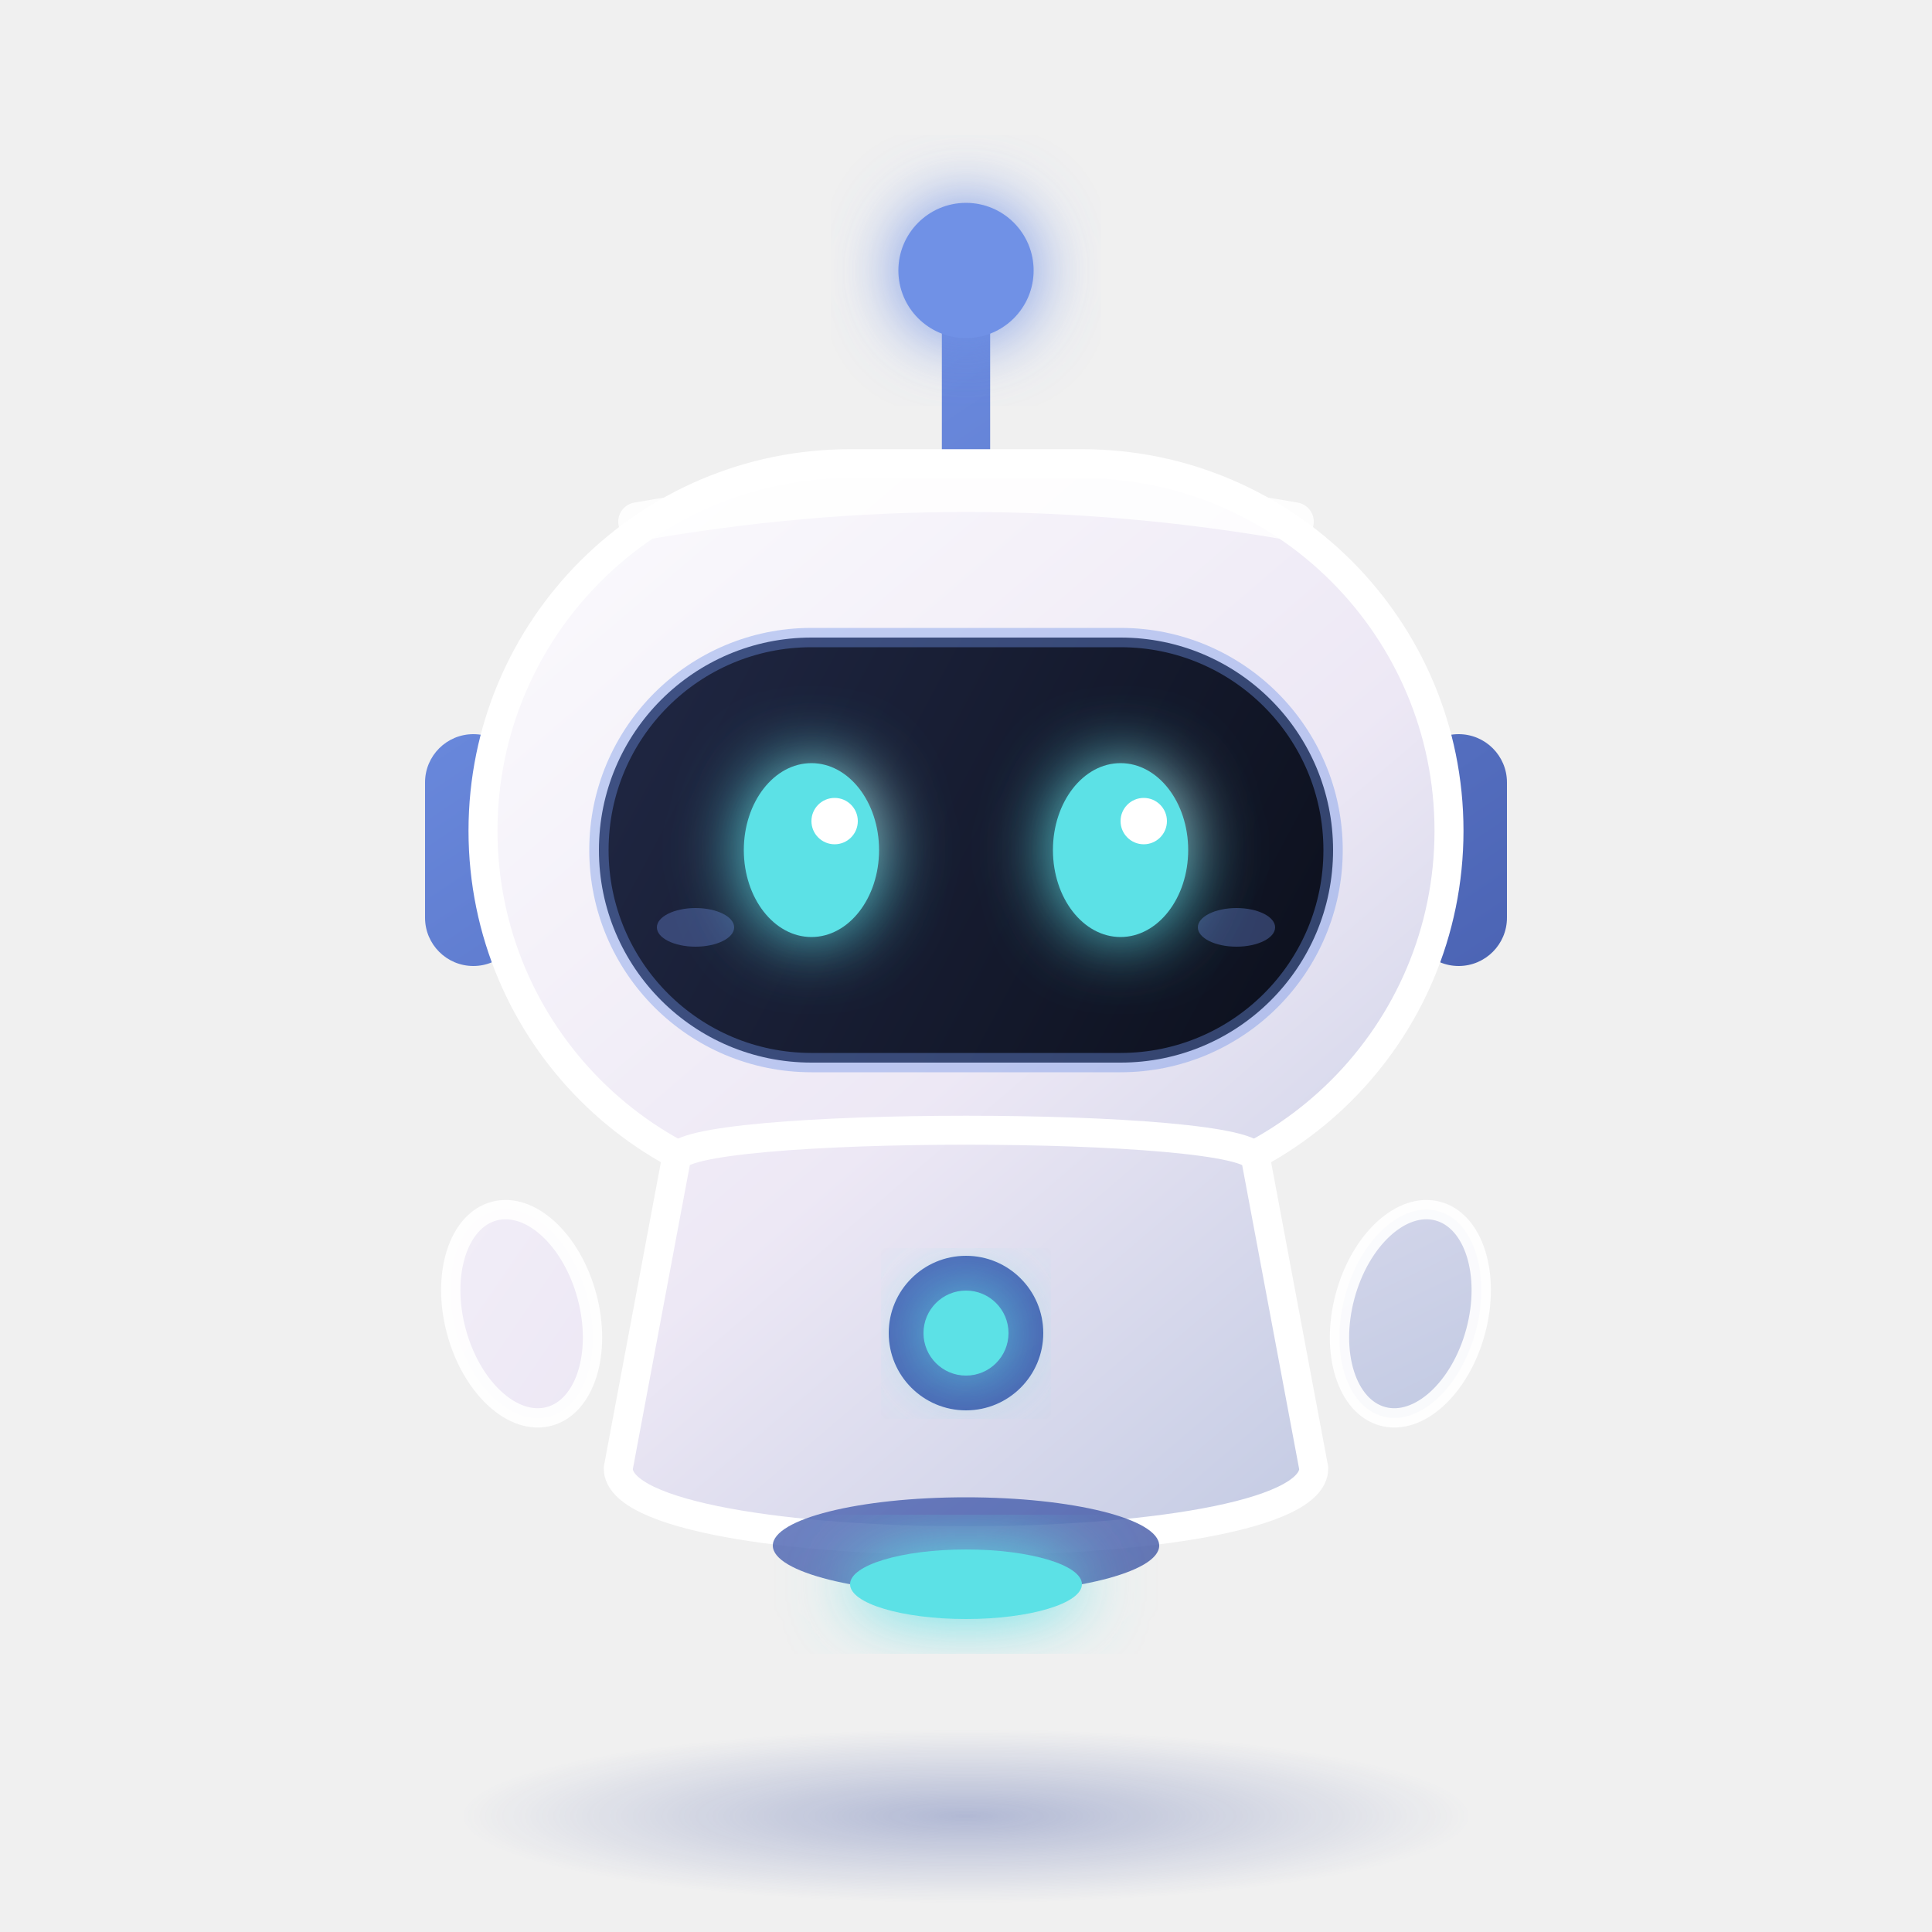
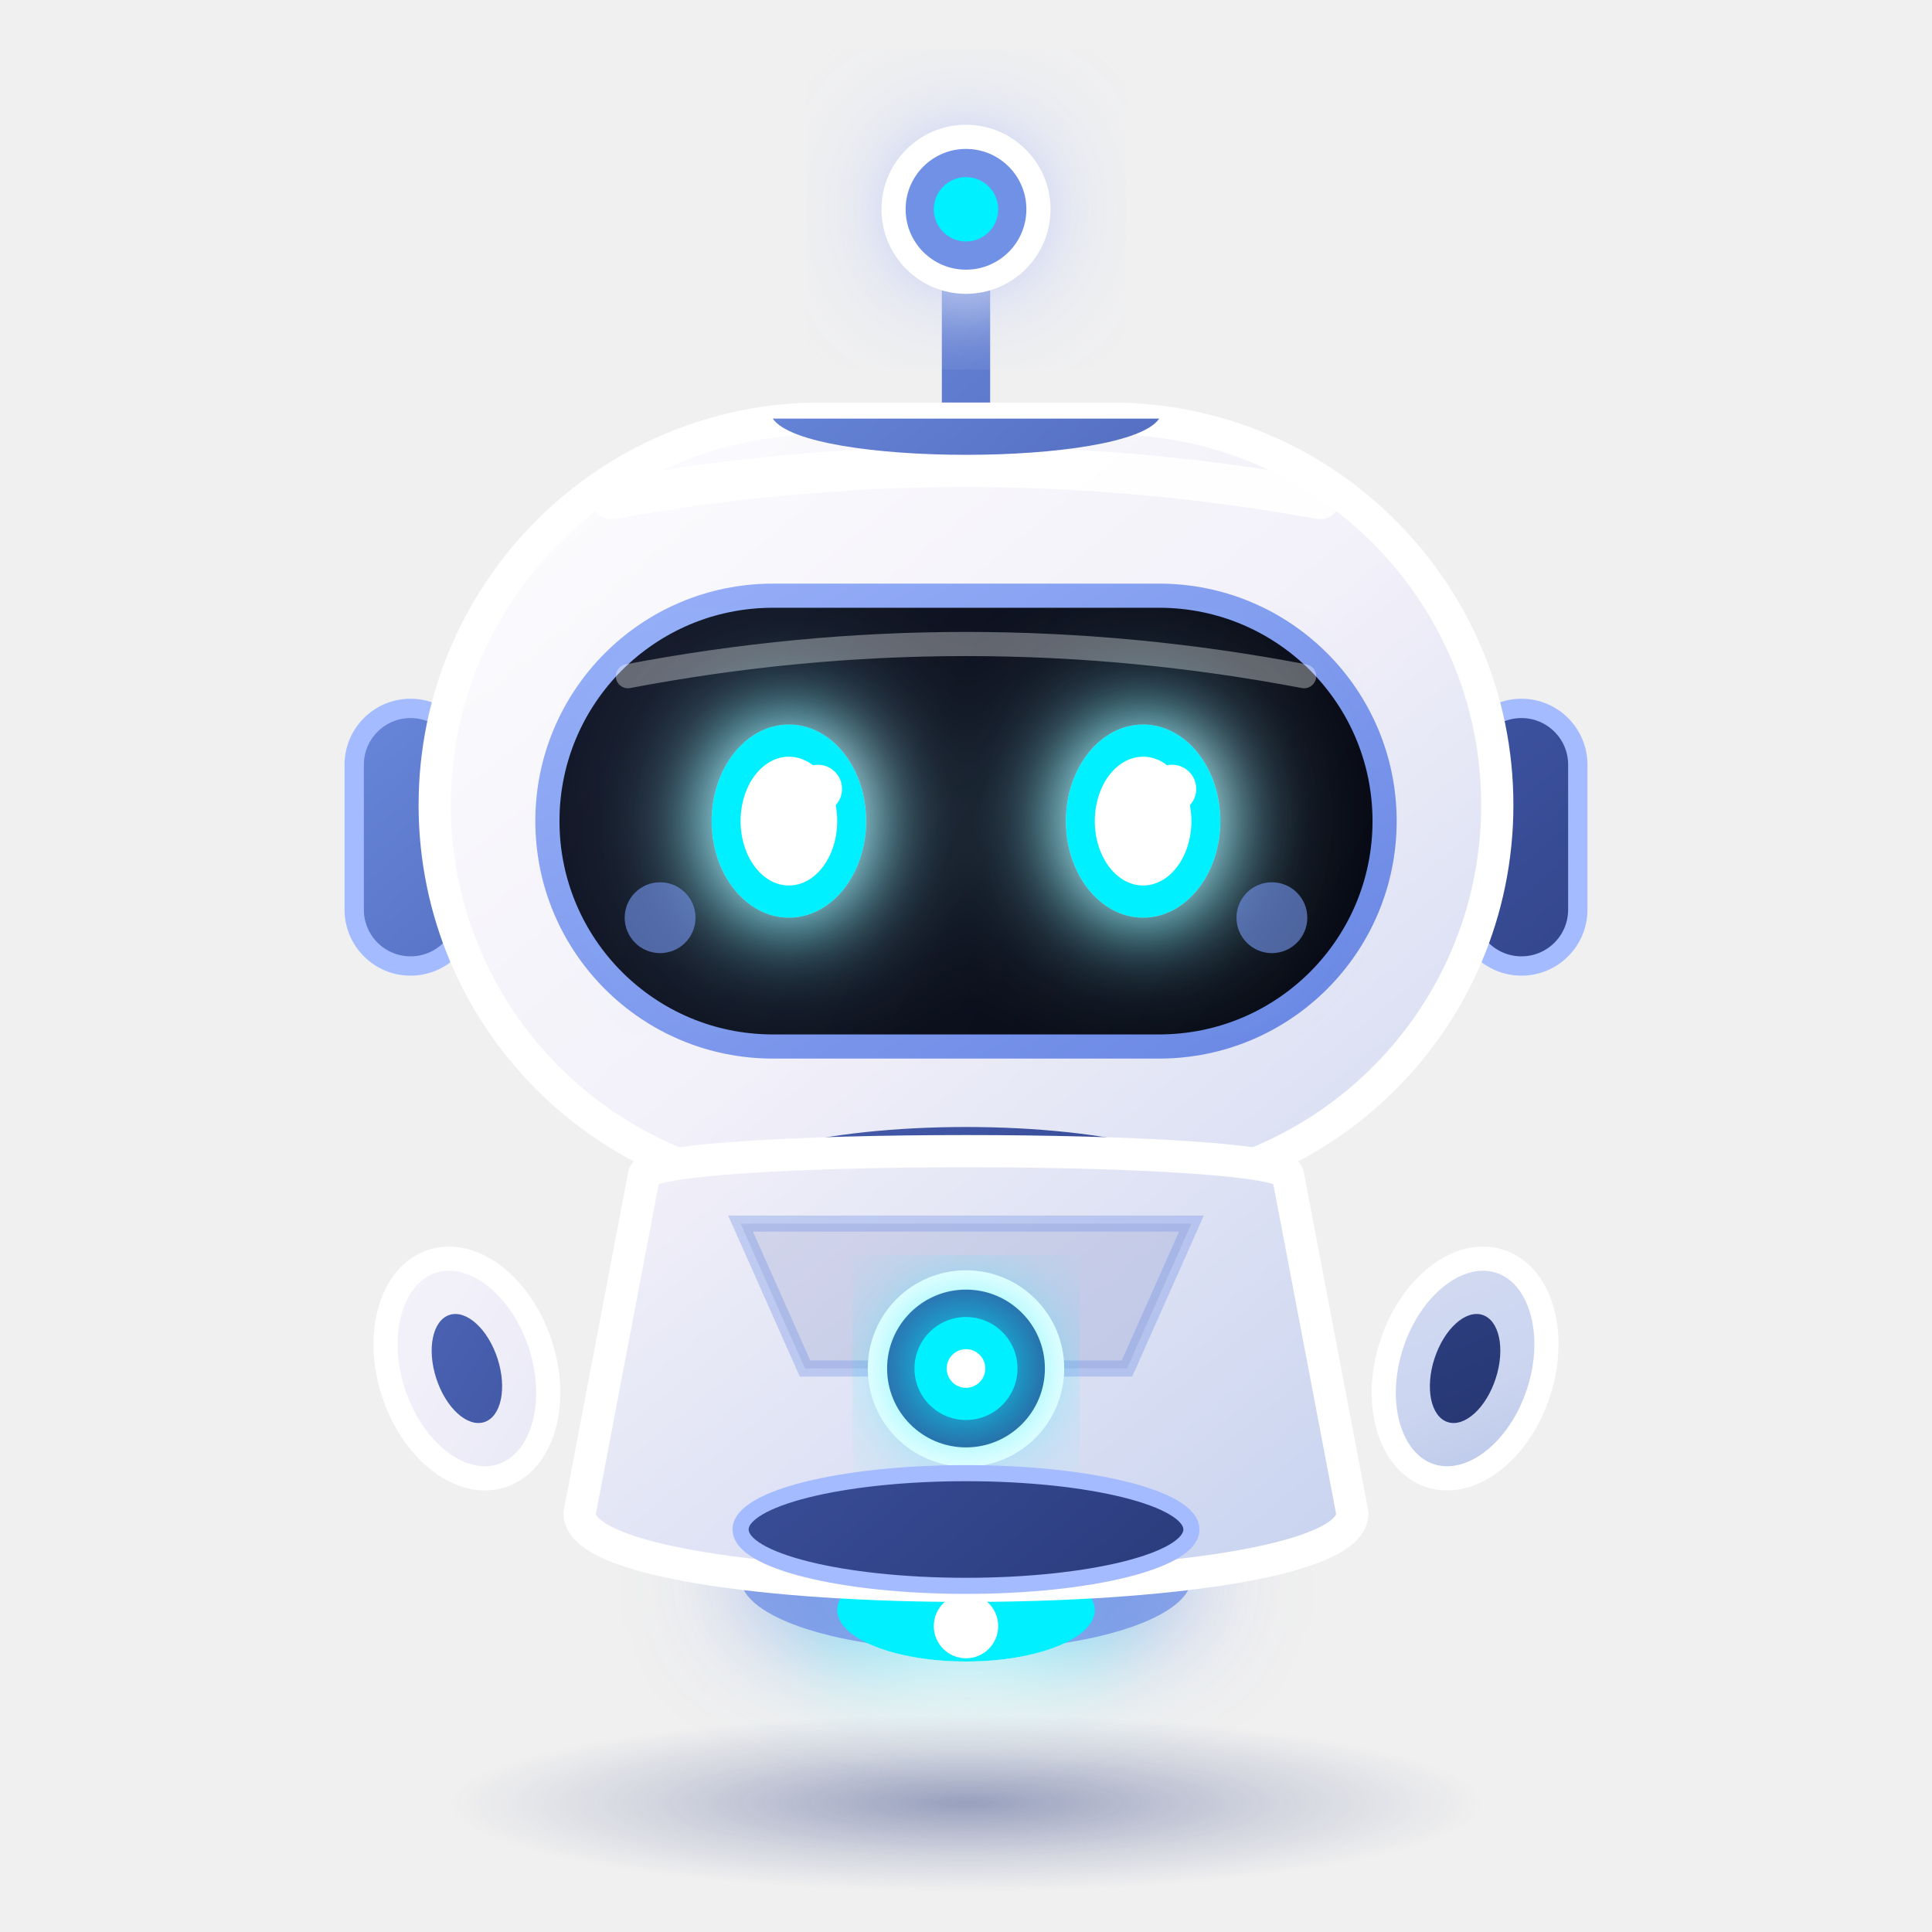
- <svg xmlns="http://www.w3.org/2000/svg" viewBox="0 0 100 100" fill="none">
+ <svg xmlns="http://www.w3.org/2000/svg" viewBox="0 0 120 120" fill="none">
  <defs>
-     <linearGradient id="sylChassis" x1="20" y1="20" x2="80" y2="90" gradientUnits="userSpaceOnUse">
+     <linearGradient id="sylChassis" x1="25" y1="20" x2="95" y2="105" gradientUnits="userSpaceOnUse">
      <stop offset="0%" stop-color="#FFFFFF" />
-       <stop offset="50%" stop-color="#EDE8F5" />
-       <stop offset="100%" stop-color="#ADBBDA" />
+       <stop offset="45%" stop-color="#F2F0F9" />
+       <stop offset="85%" stop-color="#CBD5F0" />
+       <stop offset="100%" stop-color="#9FB0DC" />
    </linearGradient>
-     <linearGradient id="sylBlue" x1="30" y1="20" x2="70" y2="80" gradientUnits="userSpaceOnUse">
+     <linearGradient id="sylSapphire" x1="30" y1="25" x2="90" y2="95" gradientUnits="userSpaceOnUse">
      <stop offset="0%" stop-color="#7091E6" />
-       <stop offset="100%" stop-color="#3D52A0" />
+       <stop offset="60%" stop-color="#3D52A0" />
+       <stop offset="100%" stop-color="#253570" />
    </linearGradient>
-     <linearGradient id="sylVisor" x1="35" y1="36" x2="65" y2="52" gradientUnits="userSpaceOnUse">
-       <stop offset="0%" stop-color="#1E2540" />
-       <stop offset="100%" stop-color="#0E1220" />
+     <linearGradient id="sylPeriwinkle" x1="40" y1="20" x2="80" y2="90" gradientUnits="userSpaceOnUse">
+       <stop offset="0%" stop-color="#A5BBFF" />
+       <stop offset="100%" stop-color="#5575DA" />
    </linearGradient>
-     <filter id="sylEyeGlow" x="-50%" y="-50%" width="200%" height="200%">
-       <feGaussianBlur stdDeviation="1.8" result="blur" />
+     <linearGradient id="sylVisor" x1="38" y1="36" x2="82" y2="60" gradientUnits="userSpaceOnUse">
+       <stop offset="0%" stop-color="#141829" />
+       <stop offset="100%" stop-color="#070913" />
+     </linearGradient>
+     <filter id="sylEyeGlow" x="-60%" y="-60%" width="220%" height="220%">
+       <feGaussianBlur stdDeviation="2.2" result="blur1" />
+       <feGaussianBlur stdDeviation="4" result="blur2" />
+       <feMerge>
+         <feMergeNode in="blur2" />
+         <feMergeNode in="blur1" />
+         <feMergeNode in="SourceGraphic" />
+       </feMerge>
+     </filter>
+     <filter id="sylThrusterGlow" x="-80%" y="-80%" width="260%" height="260%">
+       <feGaussianBlur stdDeviation="3.5" result="blur" />
      <feMerge>
        <feMergeNode in="blur" />
        <feMergeNode in="SourceGraphic" />
      </feMerge>
    </filter>
-     <radialGradient id="sylShadow" cx="50%" cy="50%" r="50%">
-       <stop offset="0%" stop-color="rgba(61, 82, 160, 0.35)" />
-       <stop offset="100%" stop-color="rgba(61, 82, 160, 0)" />
+     <radialGradient id="sylGroundShadow" cx="50%" cy="50%" r="50%">
+       <stop offset="0%" stop-color="rgba(45, 62, 128, 0.45)" />
+       <stop offset="60%" stop-color="rgba(45, 62, 128, 0.15)" />
+       <stop offset="100%" stop-color="rgba(45, 62, 128, 0)" />
    </radialGradient>
  </defs>
-   <ellipse cx="50" cy="94" rx="26" ry="4.5" fill="url(#sylShadow)" />
-   <g class="syl-robot-body">
-     <rect x="22" y="38" width="5" height="12" rx="2.5" fill="url(#sylBlue)" />
-     <rect x="73" y="38" width="5" height="12" rx="2.5" fill="url(#sylBlue)" />
-     <line x1="50" y1="25" x2="50" y2="16" stroke="url(#sylBlue)" stroke-width="2.5" stroke-linecap="round" />
-     <circle cx="50" cy="14" r="3.5" fill="#7091E6" filter="url(#sylEyeGlow)" />
-     <rect x="25" y="24" width="50" height="38" rx="19" fill="url(#sylChassis)" stroke="#FFFFFF" stroke-width="1.5" />
-     <path d="M 33 27 Q 50 24 67 27" stroke="rgba(255,255,255,0.85)" stroke-width="2" stroke-linecap="round" />
-     <rect x="31" y="33" width="38" height="22" rx="11" fill="url(#sylVisor)" stroke="rgba(112, 145, 230, 0.4)" stroke-width="1" />
+   <ellipse cx="60" cy="112" rx="32" ry="5.5" fill="url(#sylGroundShadow)" />
+   <g filter="url(#sylThrusterGlow)">
+     <ellipse cx="60" cy="98" rx="14" ry="4.5" fill="#7091E6" opacity="0.8" />
+     <ellipse cx="60" cy="100" rx="8" ry="3.2" fill="#00F0FF" />
+     <circle cx="60" cy="101" r="2" fill="#FFFFFF" />
+   </g>
+   <g class="syl-robot-root">
+     <rect x="22" y="44" width="7" height="16" rx="3.5" fill="url(#sylSapphire)" stroke="#A5BBFF" stroke-width="1.2" />
+     <rect x="91" y="44" width="7" height="16" rx="3.5" fill="url(#sylSapphire)" stroke="#A5BBFF" stroke-width="1.2" />
+     <line x1="60" y1="28" x2="60" y2="15" stroke="url(#sylSapphire)" stroke-width="3" stroke-linecap="round" />
+     <circle cx="60" cy="13" r="4.5" fill="#7091E6" stroke="#FFFFFF" stroke-width="1.5" filter="url(#sylEyeGlow)" />
+     <circle cx="60" cy="13" r="2" fill="#00F0FF" />
+     <rect x="27" y="26" width="66" height="48" rx="24" fill="url(#sylChassis)" stroke="#FFFFFF" stroke-width="2" />
+     <path d="M 38 31 Q 60 27 82 31" stroke="rgba(255, 255, 255, 0.95)" stroke-width="2.5" stroke-linecap="round" />
+     <path d="M 48 26 L 72 26 C 70 29, 50 29, 48 26 Z" fill="url(#sylSapphire)" />
+     <rect x="34" y="37" width="52" height="28" rx="14" fill="url(#sylVisor)" stroke="url(#sylPeriwinkle)" stroke-width="1.5" />
+     <path d="M 39 42 Q 60 38 81 42" stroke="rgba(255, 255, 255, 0.35)" stroke-width="1.5" stroke-linecap="round" />
    <g filter="url(#sylEyeGlow)">
-       <ellipse cx="42" cy="44" rx="3.5" ry="4.5" fill="#5CE1E6" />
-       <circle cx="43.2" cy="42.5" r="1.2" fill="#FFFFFF" />
-       <ellipse cx="58" cy="44" rx="3.5" ry="4.5" fill="#5CE1E6" />
-       <circle cx="59.2" cy="42.5" r="1.2" fill="#FFFFFF" />
+       <ellipse cx="49" cy="51" rx="4.8" ry="6" fill="#00F0FF" />
+       <ellipse cx="49" cy="51" rx="3" ry="4" fill="#FFFFFF" />
+       <circle cx="50.8" cy="49" r="1.5" fill="#FFFFFF" />
+       <ellipse cx="71" cy="51" rx="4.8" ry="6" fill="#00F0FF" />
+       <ellipse cx="71" cy="51" rx="3" ry="4" fill="#FFFFFF" />
+       <circle cx="72.8" cy="49" r="1.5" fill="#FFFFFF" />
    </g>
-     <ellipse cx="36" cy="48" rx="2" ry="1" fill="rgba(112, 145, 230, 0.35)" />
-     <ellipse cx="64" cy="48" rx="2" ry="1" fill="rgba(112, 145, 230, 0.35)" />
-     <path d="M 35 60 C 35 58, 65 58, 65 60 L 68 76 C 68 81, 32 81, 32 76 Z" fill="url(#sylChassis)" stroke="#FFFFFF" stroke-width="1.5" />
-     <circle cx="50" cy="69" r="4" fill="url(#sylBlue)" />
-     <circle cx="50" cy="69" r="2.2" fill="#5CE1E6" filter="url(#sylEyeGlow)" />
-     <ellipse cx="27" cy="68" rx="3.5" ry="5.5" fill="url(#sylChassis)" stroke="rgba(255,255,255,0.9)" stroke-width="1" transform="rotate(-15 27 68)" />
-     <ellipse cx="73" cy="68" rx="3.5" ry="5.5" fill="url(#sylChassis)" stroke="rgba(255,255,255,0.9)" stroke-width="1" transform="rotate(15 73 68)" />
-     <ellipse cx="50" cy="80" rx="10" ry="2.5" fill="url(#sylBlue)" opacity="0.8" />
-     <ellipse cx="50" cy="82" rx="6" ry="1.8" fill="#5CE1E6" filter="url(#sylEyeGlow)" />
+     <circle cx="41" cy="57" r="2.2" fill="#7091E6" opacity="0.65" />
+     <circle cx="79" cy="57" r="2.2" fill="#7091E6" opacity="0.65" />
+     <ellipse cx="60" cy="74" rx="16" ry="4" fill="url(#sylSapphire)" />
+     <path d="M 40 73 C 40 71, 80 71, 80 73 L 84 94 C 84 100, 36 100, 36 94 Z" fill="url(#sylChassis)" stroke="#FFFFFF" stroke-width="2" />
+     <path d="M 46 76 L 74 76 L 70 85 L 50 85 Z" fill="rgba(61, 82, 160, 0.15)" stroke="rgba(112, 145, 230, 0.35)" stroke-width="1" />
+     <circle cx="60" cy="85" r="5.5" fill="url(#sylSapphire)" stroke="#FFFFFF" stroke-width="1.2" />
+     <circle cx="60" cy="85" r="3.2" fill="#00F0FF" filter="url(#sylEyeGlow)" />
+     <circle cx="60" cy="85" r="1.2" fill="#FFFFFF" />
+     <ellipse cx="29" cy="85" rx="4.8" ry="7" fill="url(#sylChassis)" stroke="#FFFFFF" stroke-width="1.5" transform="rotate(-18 29 85)" />
+     <ellipse cx="29" cy="85" rx="2" ry="3.5" fill="url(#sylSapphire)" transform="rotate(-18 29 85)" />
+     <ellipse cx="91" cy="85" rx="4.8" ry="7" fill="url(#sylChassis)" stroke="#FFFFFF" stroke-width="1.5" transform="rotate(18 91 85)" />
+     <ellipse cx="91" cy="85" rx="2" ry="3.5" fill="url(#sylSapphire)" transform="rotate(18 91 85)" />
+     <ellipse cx="60" cy="95" rx="14" ry="3.5" fill="url(#sylSapphire)" stroke="#A5BBFF" stroke-width="1" />
  </g>
</svg>
